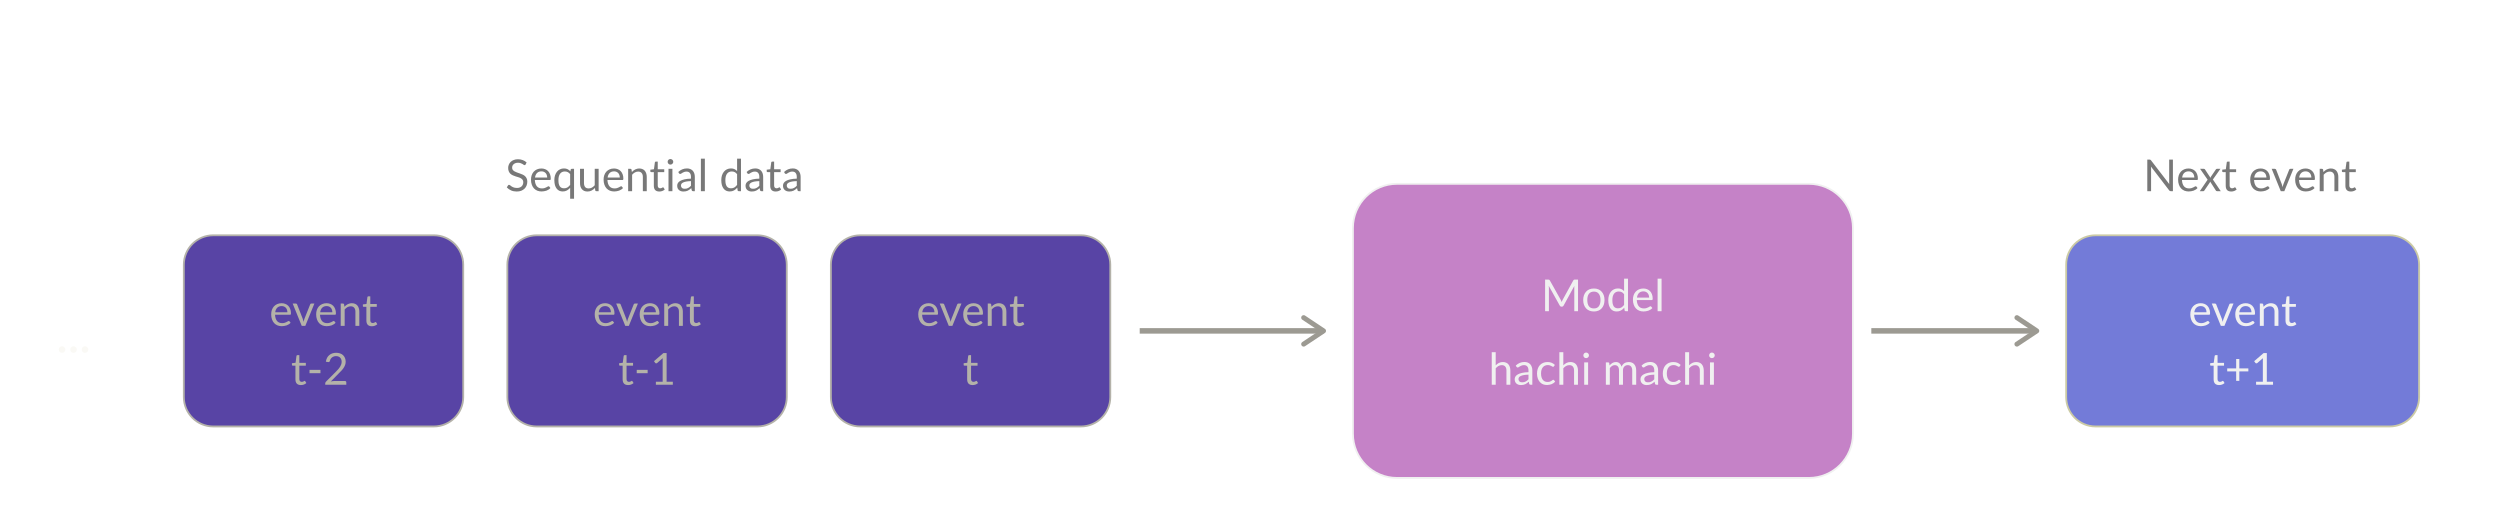
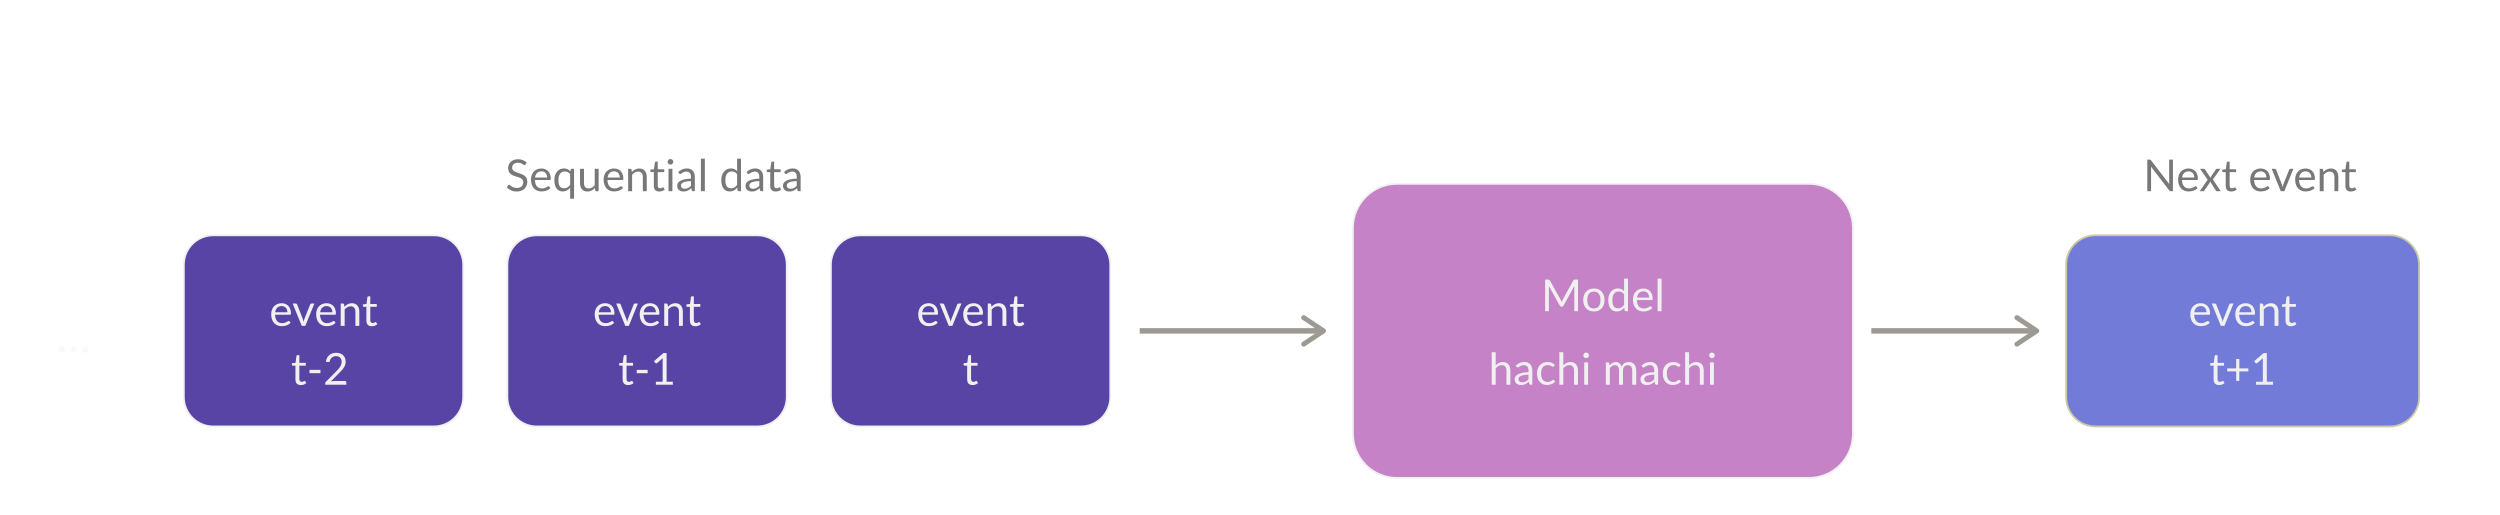
<svg xmlns="http://www.w3.org/2000/svg" width="100%" viewBox="0 0 680 140" role="img">
  <defs>
    <marker id="arrow" viewBox="0 0 10 10" refX="8" refY="5" markerWidth="6" markerHeight="6" orient="auto-start-reverse">
      <path d="M2 1L8 5L2 9" fill="none" stroke="context-stroke" stroke-width="1.5" stroke-linecap="round" stroke-linejoin="round" />
    </marker>
  </defs>
  <text x="178" y="52" text-anchor="middle" style="fill:rgb(120, 120, 120);stroke:none;color:rgb(240, 240, 240);stroke-width:1px;stroke-linecap:butt;stroke-linejoin:miter;opacity:1;font-family: Lato, 'Century Gothic', 'Gill Sans', -apple-system, sans-serif">Sequential
    data</text>
  <text x="20" y="94" text-anchor="middle" dominant-baseline="central" style="fill:rgb(250, 249, 245);stroke:none;color:rgb(240, 240, 240);stroke-width:1px;stroke-linecap:butt;stroke-linejoin:miter;opacity:1;font-family: Lato, 'Century Gothic', 'Gill Sans', -apple-system, sans-serif">···</text>
  <g style="fill:rgb(0, 0, 0);stroke:none;color:rgb(240, 240, 240);stroke-width:1px;stroke-linecap:butt;stroke-linejoin:miter;opacity:1;font-family: Lato, 'Century Gothic', 'Gill Sans', -apple-system, sans-serif">
-     <rect x="50" y="64" width="76" height="52" rx="8" stroke-width="0.5" style="fill:rgb(88, 68, 165);stroke:rgb(180, 178, 169);color:rgb(240, 240, 240);stroke-width:0.5px;stroke-linecap:butt;stroke-linejoin:miter;opacity:1;font-family: Lato, 'Century Gothic', 'Gill Sans', -apple-system, sans-serif" />
-     <text x="88" y="84" text-anchor="middle" dominant-baseline="central" style="fill:rgb(180, 178, 169);stroke:none;color:rgb(240, 240, 240);stroke-width:1px;stroke-linecap:butt;stroke-linejoin:miter;opacity:1;font-family: Lato, 'Century Gothic', 'Gill Sans', -apple-system, sans-serif">event</text>
-     <text x="87" y="100" text-anchor="middle" dominant-baseline="central" style="fill:rgb(180, 178, 169);stroke:none;color:rgb(240, 240, 240);stroke-width:1px;stroke-linecap:butt;stroke-linejoin:miter;opacity:1;font-family: Lato, 'Century Gothic', 'Gill Sans', -apple-system, sans-serif">t-2</text>
+     <rect x="50" y="64" width="76" height="52" rx="8" stroke-width="0.5" style="fill:rgb(88, 68, 165);stroke:rgb(240, 240, 240);color:rgb(240, 240, 240);stroke-width:0.5px;stroke-linecap:butt;stroke-linejoin:miter;opacity:1;font-family: Lato, 'Century Gothic', 'Gill Sans', -apple-system, sans-serif" />
+     <text x="88" y="84" text-anchor="middle" dominant-baseline="central" style="fill:rgb(240, 240, 240);stroke:none;color:rgb(240, 240, 240);stroke-width:1px;stroke-linecap:butt;stroke-linejoin:miter;opacity:1;font-family: Lato, 'Century Gothic', 'Gill Sans', -apple-system, sans-serif">event</text>
+     <text x="87" y="100" text-anchor="middle" dominant-baseline="central" style="fill:rgb(240, 240, 240);stroke:none;color:rgb(240, 240, 240);stroke-width:1px;stroke-linecap:butt;stroke-linejoin:miter;opacity:1;font-family: Lato, 'Century Gothic', 'Gill Sans', -apple-system, sans-serif">t-2</text>
  </g>
  <g style="fill:rgb(0, 0, 0);stroke:none;color:rgb(240, 240, 240);stroke-width:1px;stroke-linecap:butt;stroke-linejoin:miter;opacity:1;font-family: Lato, 'Century Gothic', 'Gill Sans', -apple-system, sans-serif">
-     <rect x="138" y="64" width="76" height="52" rx="8" stroke-width="0.5" style="fill:rgb(88, 68, 165);stroke:rgb(180, 178, 169);color:rgb(240, 240, 240);stroke-width:0.5px;stroke-linecap:butt;stroke-linejoin:miter;opacity:1;font-family: Lato, 'Century Gothic', 'Gill Sans', -apple-system, sans-serif" />
-     <text x="176" y="84" text-anchor="middle" dominant-baseline="central" style="fill:rgb(180, 178, 169);stroke:none;color:rgb(240, 240, 240);stroke-width:1px;stroke-linecap:butt;stroke-linejoin:miter;opacity:1;font-family: Lato, 'Century Gothic', 'Gill Sans', -apple-system, sans-serif">event</text>
-     <text x="176" y="100" text-anchor="middle" dominant-baseline="central" style="fill:rgb(180, 178, 169);stroke:none;color:rgb(240, 240, 240);stroke-width:1px;stroke-linecap:butt;stroke-linejoin:miter;opacity:1;font-family: Lato, 'Century Gothic', 'Gill Sans', -apple-system, sans-serif">t-1</text>
+     <rect x="138" y="64" width="76" height="52" rx="8" stroke-width="0.5" style="fill:rgb(88, 68, 165);stroke:rgb(240, 240, 240);color:rgb(240, 240, 240);stroke-width:0.5px;stroke-linecap:butt;stroke-linejoin:miter;opacity:1;font-family: Lato, 'Century Gothic', 'Gill Sans', -apple-system, sans-serif" />
+     <text x="176" y="84" text-anchor="middle" dominant-baseline="central" style="fill:rgb(240, 240, 240);stroke:none;color:rgb(240, 240, 240);stroke-width:1px;stroke-linecap:butt;stroke-linejoin:miter;opacity:1;font-family: Lato, 'Century Gothic', 'Gill Sans', -apple-system, sans-serif">event</text>
+     <text x="176" y="100" text-anchor="middle" dominant-baseline="central" style="fill:rgb(240, 240, 240);stroke:none;color:rgb(240, 240, 240);stroke-width:1px;stroke-linecap:butt;stroke-linejoin:miter;opacity:1;font-family: Lato, 'Century Gothic', 'Gill Sans', -apple-system, sans-serif">t-1</text>
  </g>
  <g style="fill:rgb(0, 0, 0);stroke:none;color:rgb(240, 240, 240);stroke-width:1px;stroke-linecap:butt;stroke-linejoin:miter;opacity:1;font-family: Lato, 'Century Gothic', 'Gill Sans', -apple-system, sans-serif">
-     <rect x="226" y="64" width="76" height="52" rx="8" stroke-width="0.5" style="fill:rgb(88, 68, 165);stroke:rgb(180, 178, 169);color:rgb(240, 240, 240);stroke-width:0.5px;stroke-linecap:butt;stroke-linejoin:miter;opacity:1;font-family: Lato, 'Century Gothic', 'Gill Sans', -apple-system, sans-serif" />
-     <text x="264" y="84" text-anchor="middle" dominant-baseline="central" style="fill:rgb(180, 178, 169);stroke:none;color:rgb(240, 240, 240);stroke-width:1px;stroke-linecap:butt;stroke-linejoin:miter;opacity:1;font-family: Lato, 'Century Gothic', 'Gill Sans', -apple-system, sans-serif">event</text>
-     <text x="264" y="100" text-anchor="middle" dominant-baseline="central" style="fill:rgb(180, 178, 169);stroke:none;color:rgb(240, 240, 240);stroke-width:1px;stroke-linecap:butt;stroke-linejoin:miter;opacity:1;font-family: Lato, 'Century Gothic', 'Gill Sans', -apple-system, sans-serif">t</text>
+     <rect x="226" y="64" width="76" height="52" rx="8" stroke-width="0.5" style="fill:rgb(88, 68, 165);stroke:rgb(240, 240, 240);color:rgb(240, 240, 240);stroke-width:0.5px;stroke-linecap:butt;stroke-linejoin:miter;opacity:1;font-family: Lato, 'Century Gothic', 'Gill Sans', -apple-system, sans-serif" />
+     <text x="264" y="84" text-anchor="middle" dominant-baseline="central" style="fill:rgb(240, 240, 240);stroke:none;color:rgb(240, 240, 240);stroke-width:1px;stroke-linecap:butt;stroke-linejoin:miter;opacity:1;font-family: Lato, 'Century Gothic', 'Gill Sans', -apple-system, sans-serif">event</text>
+     <text x="264" y="100" text-anchor="middle" dominant-baseline="central" style="fill:rgb(240, 240, 240);stroke:none;color:rgb(240, 240, 240);stroke-width:1px;stroke-linecap:butt;stroke-linejoin:miter;opacity:1;font-family: Lato, 'Century Gothic', 'Gill Sans', -apple-system, sans-serif">t</text>
  </g>
  <line x1="310" y1="90" x2="360" y2="90" marker-end="url(#arrow)" stroke-width="1.5" style="fill:none;stroke:rgb(156, 154, 146);color:rgb(240, 240, 240);stroke-width:1.5px;stroke-linecap:butt;stroke-linejoin:miter;opacity:1;font-family: Lato, 'Century Gothic', 'Gill Sans', -apple-system, sans-serif" />
  <g style="fill:rgb(0, 0, 0);stroke:none;color:rgb(240, 240, 240);stroke-width:1px;stroke-linecap:butt;stroke-linejoin:miter;opacity:1;font-family: Lato, 'Century Gothic', 'Gill Sans', -apple-system, sans-serif">
    <rect x="368" y="50" width="136" height="80" rx="12" stroke-width="0.5" style="fill:rgb(197, 130, 199);stroke:rgb(240, 240, 240);color:rgb(240, 240, 240);stroke-width:0.5px;stroke-linecap:butt;stroke-linejoin:miter;opacity:1;font-family: Lato, 'Century Gothic', 'Gill Sans', -apple-system, sans-serif" />
    <text x="436" y="80" text-anchor="middle" dominant-baseline="central" style="fill:rgb(240, 240, 240);stroke:none;color:rgb(240, 240, 240);stroke-width:1px;stroke-linecap:butt;stroke-linejoin:miter;opacity:1;font-family: Lato, 'Century Gothic', 'Gill Sans', -apple-system, sans-serif">Model</text>
    <text x="436" y="100" text-anchor="middle" dominant-baseline="central" style="fill:rgb(240, 240, 240);stroke:none;color:rgb(240, 240, 240);stroke-width:1px;stroke-linecap:butt;stroke-linejoin:miter;opacity:1;font-family: Lato, 'Century Gothic', 'Gill Sans', -apple-system, sans-serif">hachi
      machi</text>
  </g>
  <line x1="509" y1="90" x2="554" y2="90" marker-end="url(#arrow)" stroke-width="1.5" style="fill:none;stroke:rgb(156, 154, 146);color:rgb(240, 240, 240);stroke-width:1.5px;stroke-linecap:butt;stroke-linejoin:miter;opacity:1;font-family: Lato, 'Century Gothic', 'Gill Sans', -apple-system, sans-serif" />
  <text x="612" y="52" text-anchor="middle" style="fill:rgb(120, 120, 120);stroke:none;color:rgb(240, 240, 240);stroke-width:1px;stroke-linecap:butt;stroke-linejoin:miter;opacity:1;font-family: Lato, 'Century Gothic', 'Gill Sans', -apple-system, sans-serif">Next
    event</text>
  <g style="fill:rgb(0, 0, 0);stroke:none;color:rgb(240, 240, 240);stroke-width:1px;stroke-linecap:butt;stroke-linejoin:miter;opacity:1;font-family: Lato, 'Century Gothic', 'Gill Sans', -apple-system, sans-serif">
    <rect x="562" y="64" width="96" height="52" rx="8" stroke-width="0.5" style="fill:rgb(115, 123, 216);stroke:rgb(203, 202, 165);color:rgb(240, 240, 240);stroke-width:0.5px;stroke-linecap:butt;stroke-linejoin:miter;opacity:1;font-family: Lato, 'Century Gothic', 'Gill Sans', -apple-system, sans-serif" />
    <text x="610" y="84" text-anchor="middle" dominant-baseline="central" style="fill:rgb(240, 240, 240);stroke:none;color:rgb(240, 240, 240);stroke-width:1px;stroke-linecap:butt;stroke-linejoin:miter;opacity:1;font-family: Lato, 'Century Gothic', 'Gill Sans', -apple-system, sans-serif">event</text>
    <text x="610" y="100" text-anchor="middle" dominant-baseline="central" style="fill:rgb(240, 240, 240);stroke:none;color:rgb(240, 240, 240);stroke-width:1px;stroke-linecap:butt;stroke-linejoin:miter;opacity:1;font-family: Lato, 'Century Gothic', 'Gill Sans', -apple-system, sans-serif">t+1</text>
  </g>
</svg>
